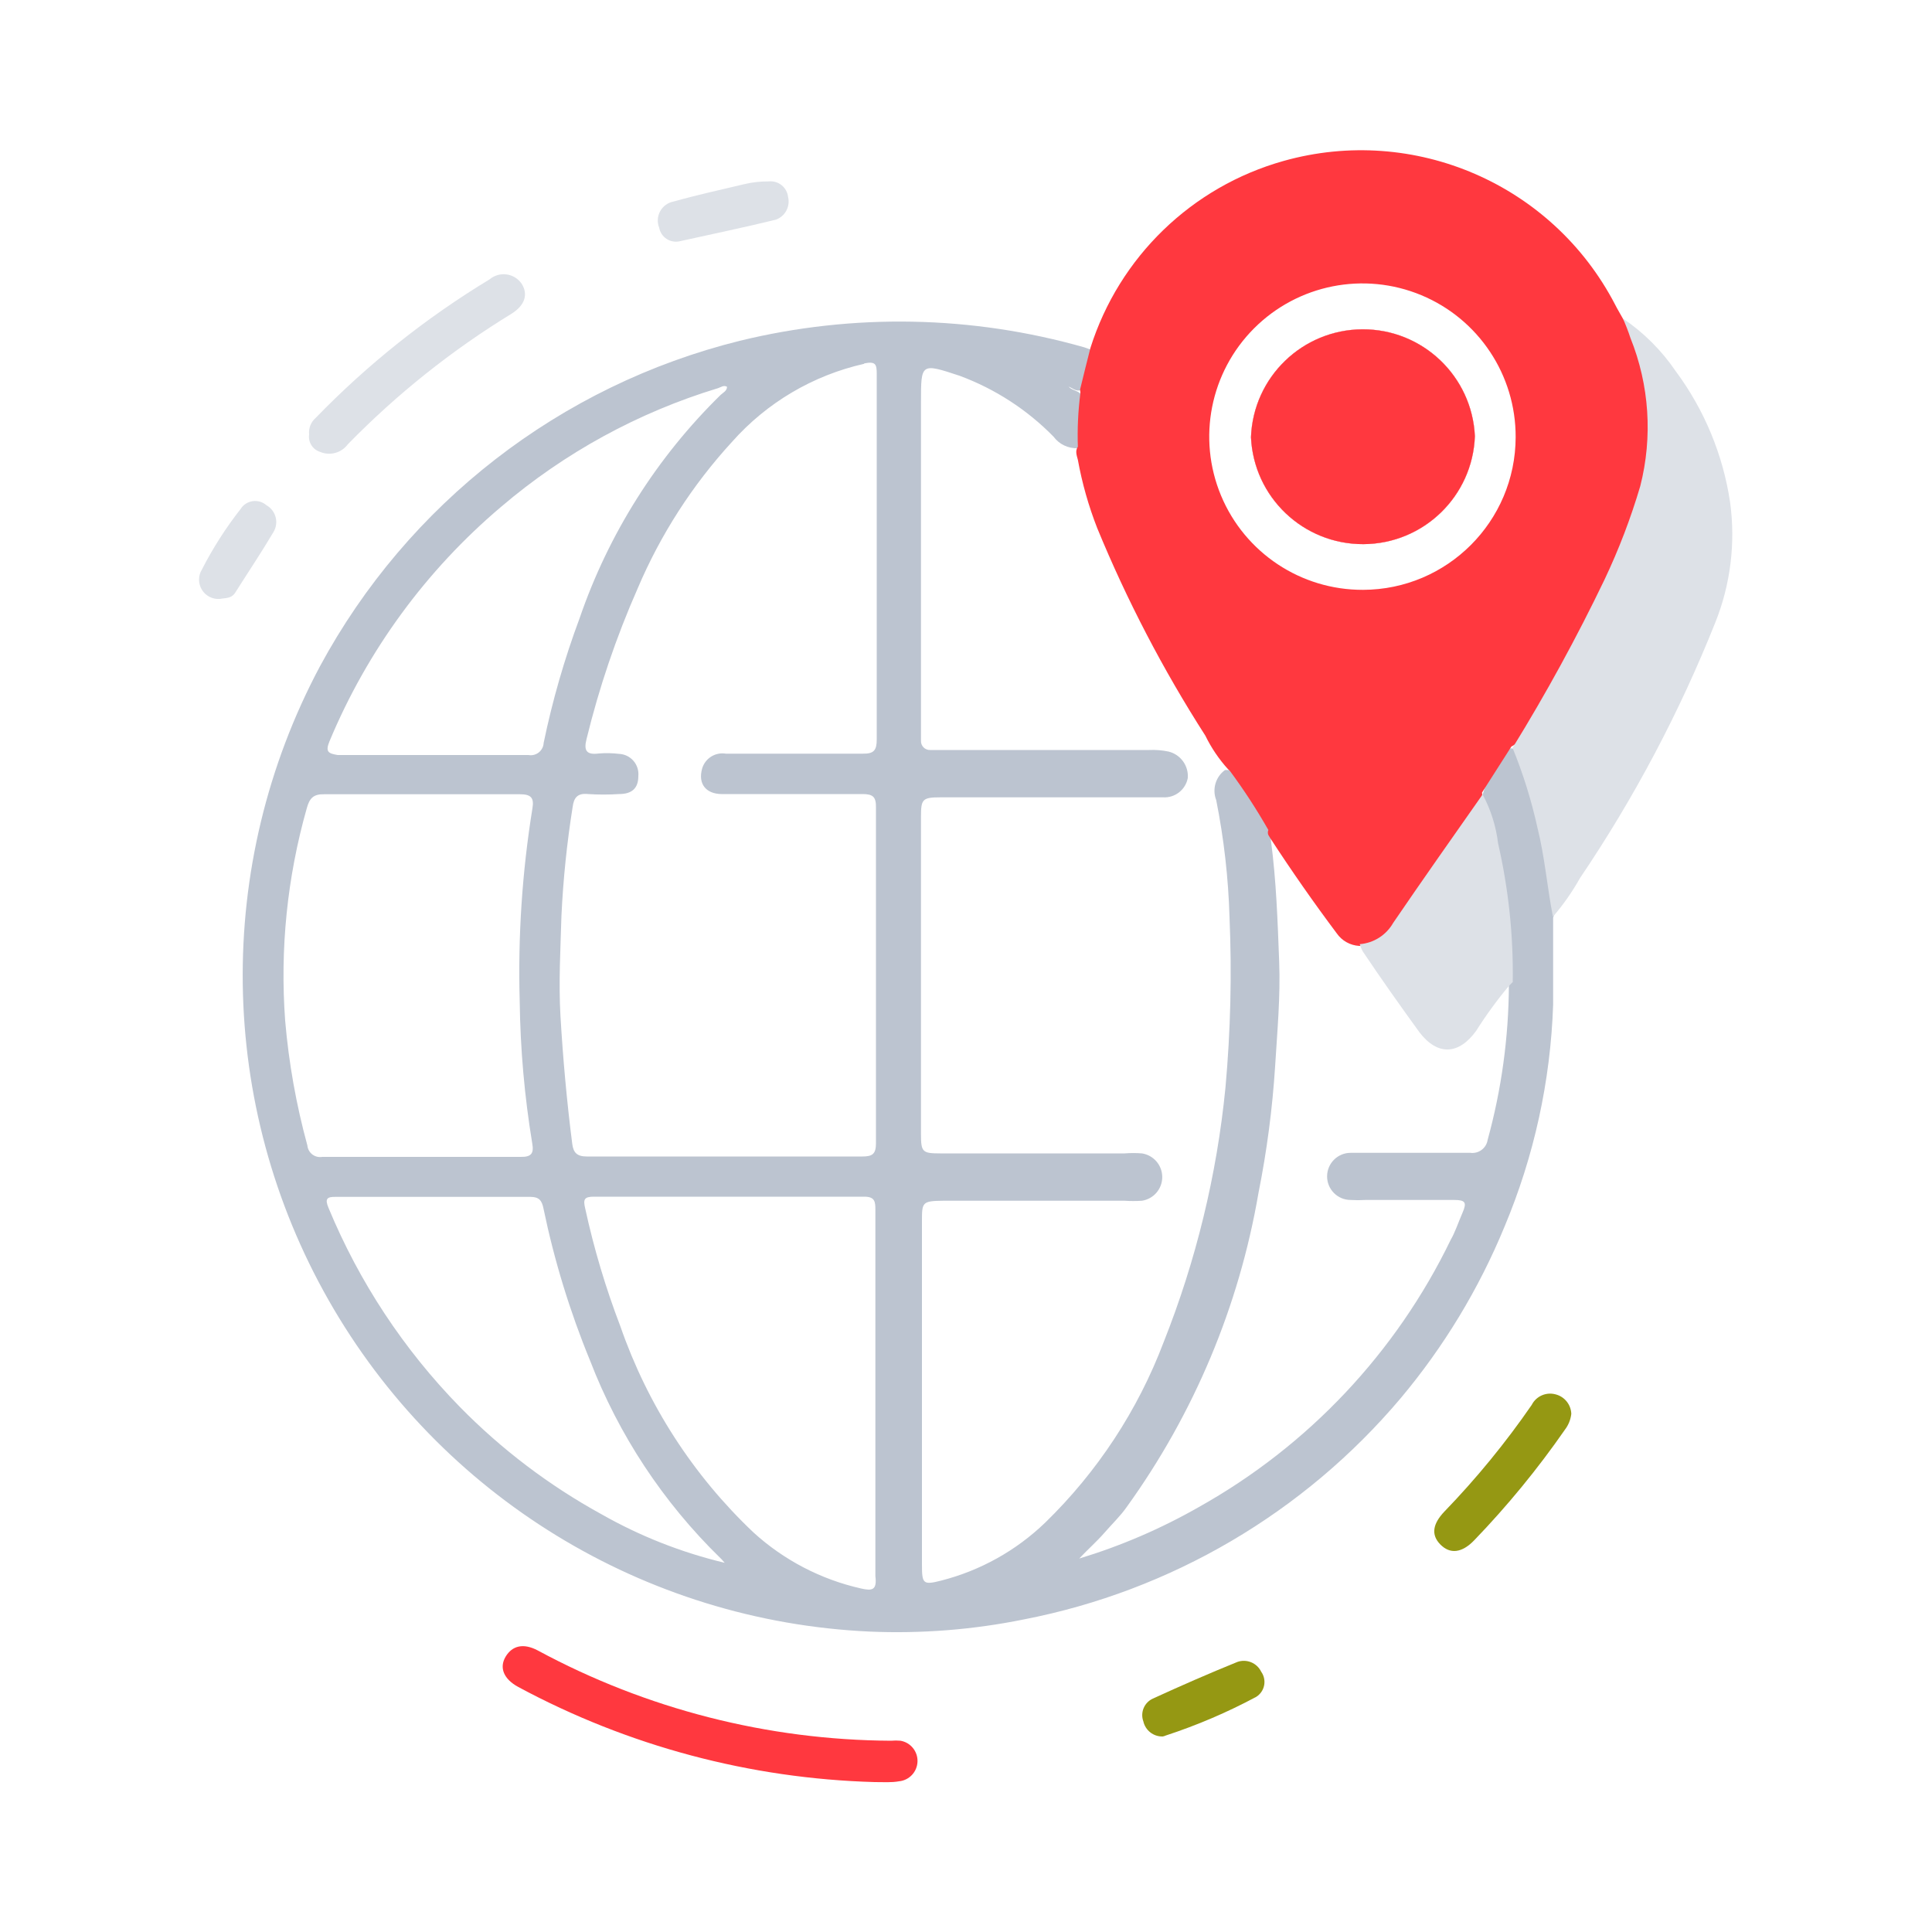
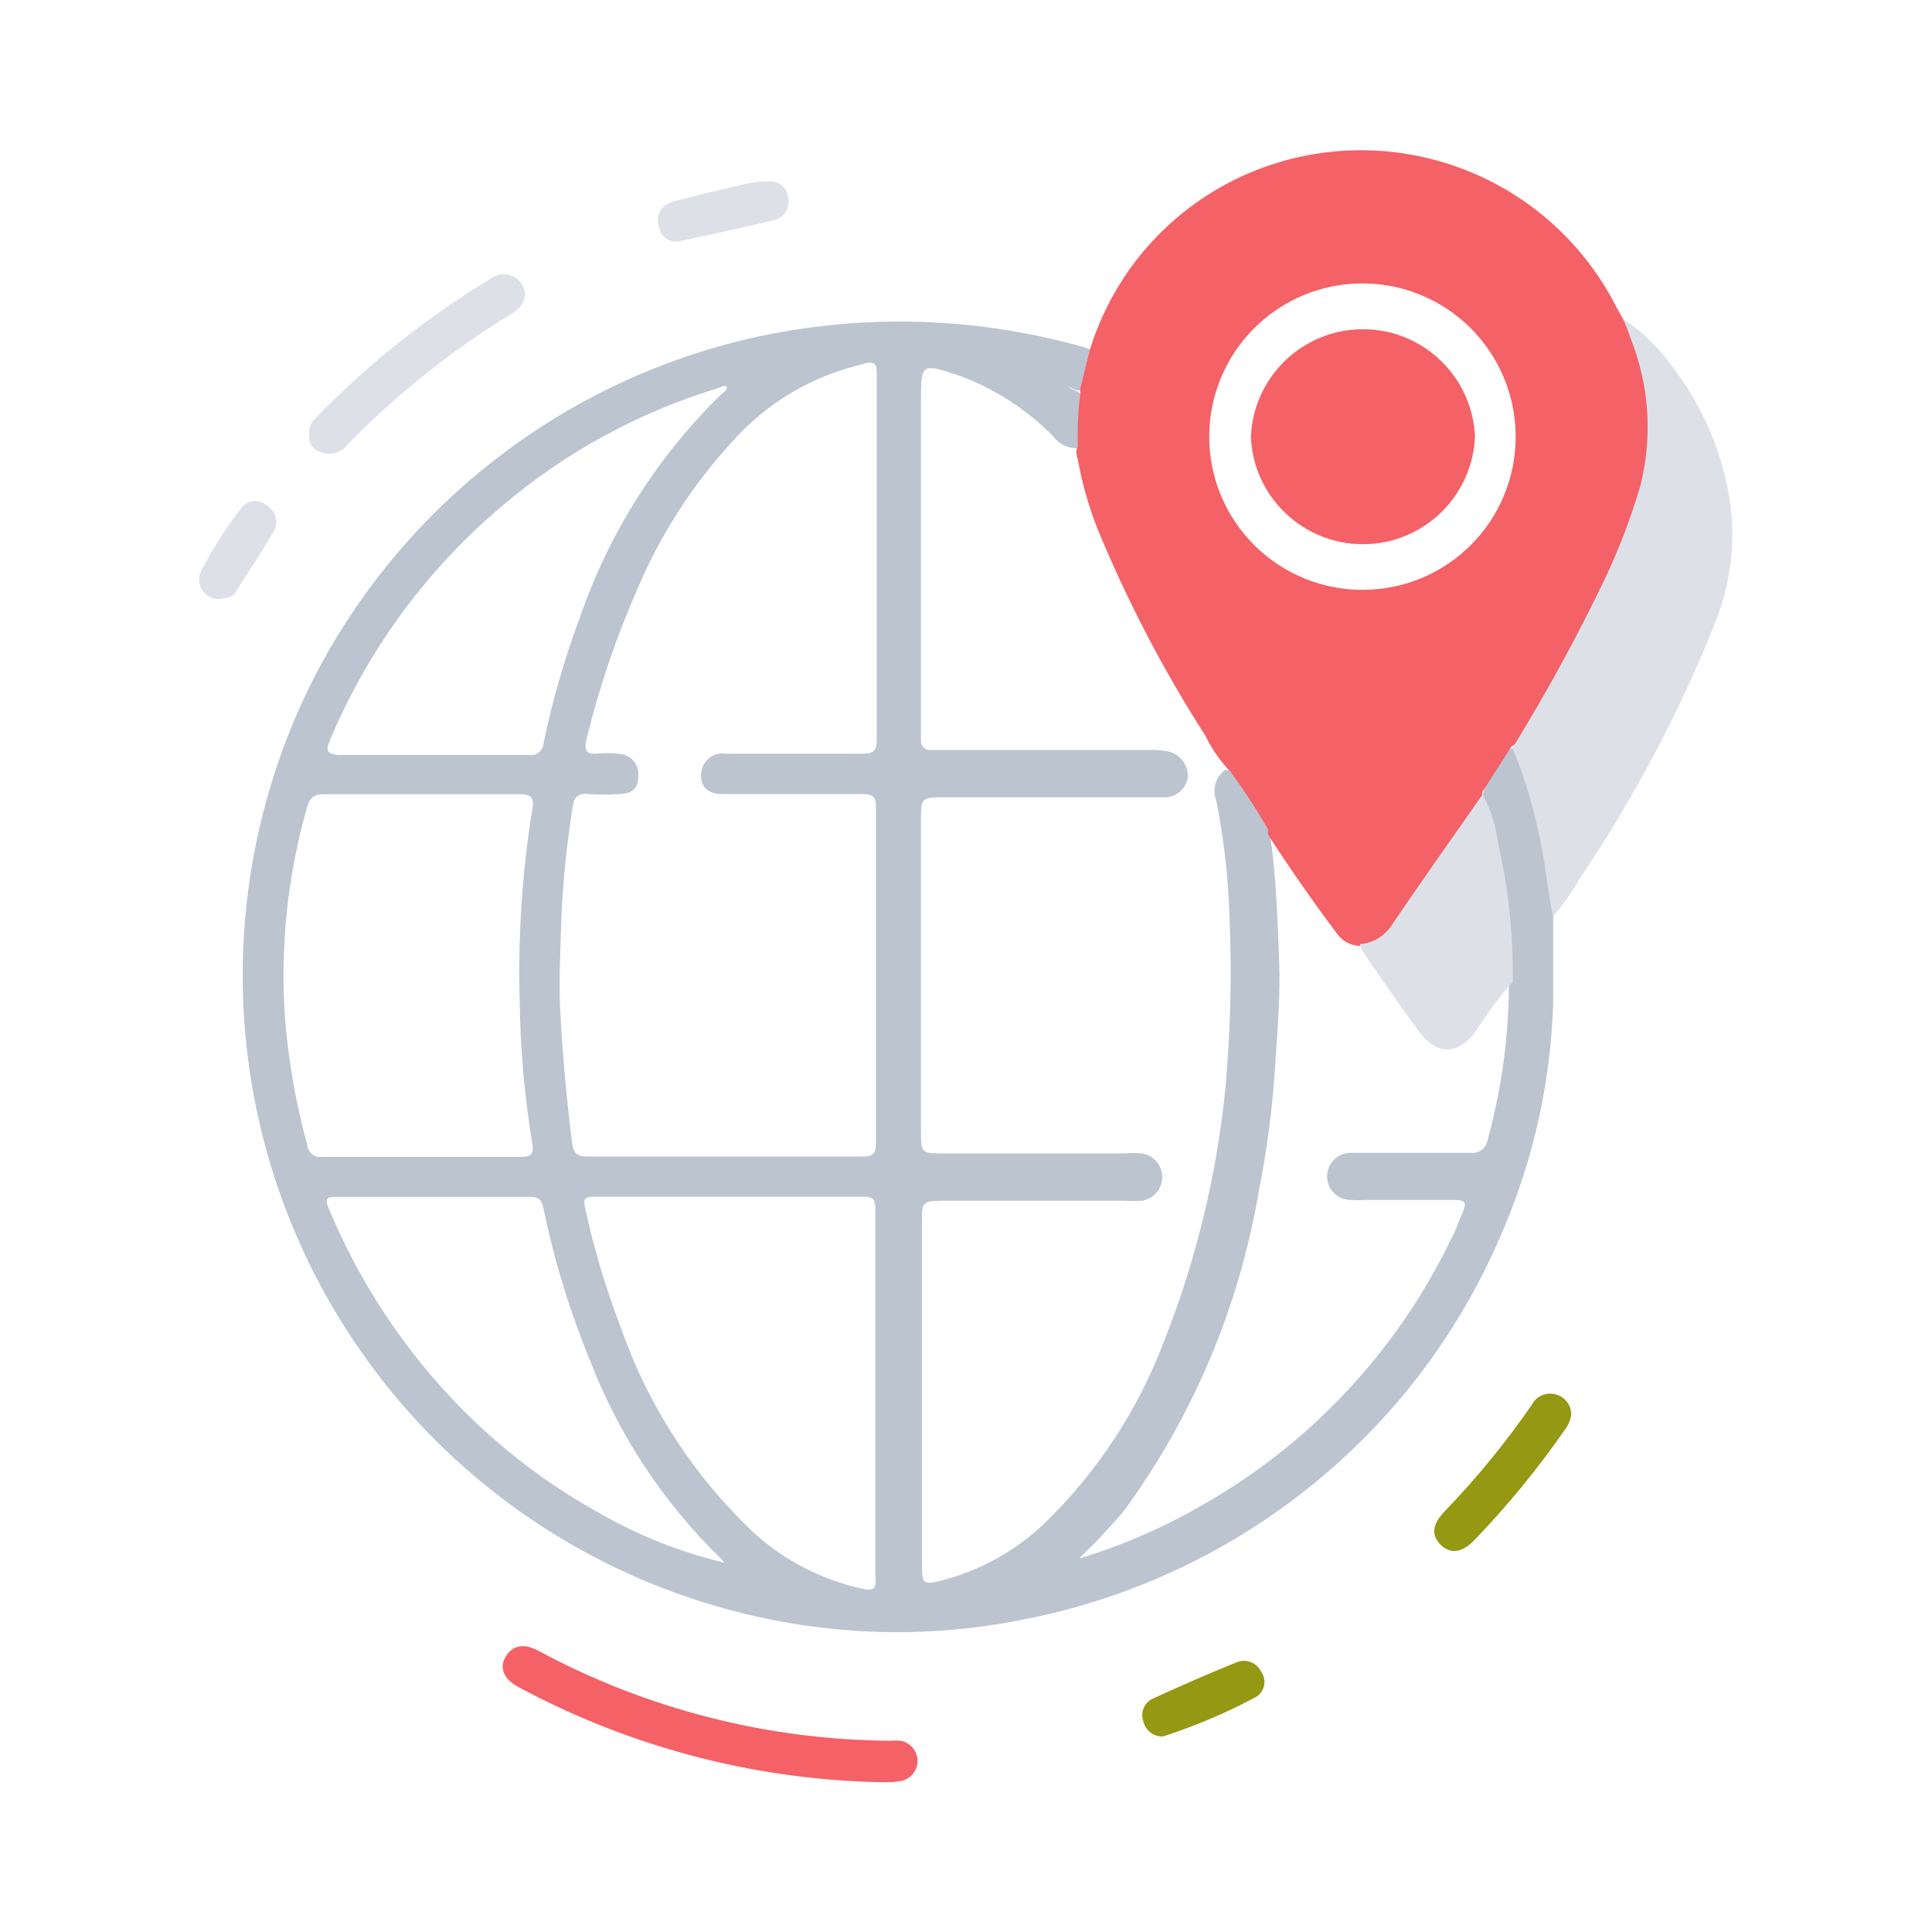
<svg xmlns="http://www.w3.org/2000/svg" id="Layer_1" data-name="Layer 1" viewBox="0 0 100 100">
  <defs>
-     <style>.cls-1{fill:#bcc4d0;}.cls-2{fill:#ff383f;}.cls-3{fill:#dde1e7;}.cls-4{fill:#959813;}.cls-5{fill:#fefefe;}</style>
+     <style>.cls-1{fill:#bcc4d0;}.cls-2{fill:#f46166;}.cls-3{fill:#dde1e7;}.cls-4{fill:#959813;}.cls-5{fill:#fefefe;}</style>
  </defs>
  <path class="cls-1" d="M80.46,46.81a31.64,31.64,0,0,0-1.67-7.42,1.48,1.48,0,0,0-.4-.64l-.1,0h0a.14.14,0,0,0-.14,0,5.68,5.68,0,0,0-1.41,2.38h0s0,.07,0,.1l0,.08h0a31.57,31.57,0,0,1,1.36,9.46V51A30.76,30.76,0,0,1,77,59a.8.8,0,0,1-.9.67c-1.06,0-2.13,0-3.19,0s-2,0-3,0a1.22,1.22,0,0,0,0,2.44,6.6,6.6,0,0,0,.77,0c1.53,0,3.06,0,4.59,0,.58,0,.66.13.43.66s-.38,1-.61,1.4A31.64,31.64,0,0,1,62.06,78a30.06,30.06,0,0,1-6.2,2.67c.46-.49.91-.88,1.31-1.34S58,78.46,58.32,78a39.1,39.1,0,0,0,6.82-16.26A49.49,49.49,0,0,0,66,55.19c.11-1.8.28-3.61.21-5.41-.08-2.1-.15-4.21-.43-6.3l0-.25h0a.78.78,0,0,1,0-.16,17.49,17.49,0,0,0-1.84-3,.41.41,0,0,0-.4-.21.34.34,0,0,0-.14,0,1.33,1.33,0,0,0-.45,1.55,36.4,36.4,0,0,1,.69,6.07,66.51,66.51,0,0,1-.21,8.81,48.58,48.58,0,0,1-3.2,13.18,25.77,25.77,0,0,1-6.13,9.34,12.06,12.06,0,0,1-5.38,3c-.94.24-1,.17-1-.82V63.23c0-1,0-1.07,1.11-1.08h9.38a6.76,6.76,0,0,0,.9,0,1.24,1.24,0,0,0,0-2.45,5.42,5.42,0,0,0-.9,0H48.67c-.93,0-1-.07-1-1V42.27c0-.9.07-1,1-1H56.1c1.37,0,2.74,0,4.1,0a1.23,1.23,0,0,0,1.28-1,1.31,1.31,0,0,0-1-1.37,4,4,0,0,0-1-.08H48.84c-.23,0-.46,0-.69,0a.46.46,0,0,1-.48-.49c0-.25,0-.5,0-.76V20.79c0-2,0-2,2-1.34a13.25,13.25,0,0,1,4.86,3.15,1.48,1.48,0,0,0,1.25.6h.07a1,1,0,0,0,.19-.72c0-.62,0-1.23,0-1.85a.43.43,0,0,0-.13-.27.08.08,0,0,0,0,0c-.18-.15-.46-.18-.6-.35.2.08.4.27.63.18h0l.13-.09a4.06,4.06,0,0,0,.39-2l-.33-.12a34.9,34.9,0,0,0-17.84-.34A34,34,0,0,0,16.56,34.49,34,34,0,0,0,45,84.45a33,33,0,0,0,8-.63A34,34,0,0,0,72.5,72.37a33.9,33.9,0,0,0,5.37-8.87A32.49,32.49,0,0,0,80.39,52c0-1.5,0-3,0-4.51A1.06,1.06,0,0,0,80.46,46.81Zm-35.73-28c.6-.12.65.05.65.55,0,3.18,0,6.35,0,9.52s0,6.25,0,9.38c0,.56-.13.76-.72.75-2.36,0-4.73,0-7.09,0a1.09,1.09,0,0,0-1.23.78c-.22.79.21,1.3,1,1.31,2.43,0,4.87,0,7.3,0,.54,0,.71.14.7.7,0,5.79,0,11.58,0,17.37,0,.56-.18.69-.71.69q-7.12,0-14.25,0c-.52,0-.7-.2-.76-.65-.28-2.19-.48-4.4-.61-6.61-.1-1.74,0-3.46.05-5.19a51.08,51.08,0,0,1,.58-5.64c.06-.47.24-.73.8-.67a12.19,12.19,0,0,0,1.6,0c.68,0,1-.31,1-.93a1.05,1.05,0,0,0-1-1.15A5.17,5.17,0,0,0,31,39c-.63.08-.8-.13-.64-.75A46.77,46.77,0,0,1,33,30.47a26.58,26.58,0,0,1,4.89-7.6A12.93,12.93,0,0,1,44.73,18.83ZM17.05,38.38a32.06,32.06,0,0,1,8.89-12.15,31.3,31.3,0,0,1,11.23-6.14c.15-.05.29-.17.46-.07,0,.21-.2.3-.33.42A29.63,29.63,0,0,0,30,32a44,44,0,0,0-1.86,6.45.67.67,0,0,1-.79.63q-4.93,0-9.87,0C17,39,16.83,38.92,17.05,38.38ZM15.91,59.29a36.13,36.13,0,0,1-1.15-6.46,31.71,31.71,0,0,1,1.12-11c.14-.51.34-.73.89-.72q5.07,0,10.14,0c.57,0,.74.18.65.72a53.1,53.1,0,0,0-.66,10,49,49,0,0,0,.65,7.36c.09.51-.05.7-.6.69-1.74,0-3.47,0-5.21,0s-3.38,0-5.06,0A.66.66,0,0,1,15.91,59.29ZM31.12,78.37a31.49,31.49,0,0,1-7.32-5.55A32.54,32.54,0,0,1,17,62.51c-.19-.46-.08-.57.38-.56q5,0,10.08,0c.45,0,.59.2.67.6a44.42,44.42,0,0,0,2.41,7.87,28.7,28.7,0,0,0,6.74,10.22c.09.08.15.17.23.25A24.3,24.3,0,0,1,31.12,78.37Zm13.45,3.85A12.26,12.26,0,0,1,39,79.32a26.76,26.76,0,0,1-6.89-10.67,41.91,41.91,0,0,1-1.82-6.1c-.11-.46-.06-.61.44-.61q7,0,14,0c.55,0,.58.25.58.68,0,3.19,0,6.39,0,9.58s0,6.25,0,9.38C45.4,82.31,45.14,82.35,44.57,82.22Z" />
  <path class="cls-2" d="M76.34,22.58a5.8,5.8,0,0,1-11.59.05,5.8,5.8,0,0,1,11.59-.05Z" />
  <path class="cls-2" d="M85.29,20.12A8.93,8.93,0,0,0,84,16.49c-.13-.24-.28-.48-.4-.72A14.82,14.82,0,0,0,66.44,8.33a14.63,14.63,0,0,0-10,9.68c-.18.7-.35,1.39-.52,2.09l0,0a.26.26,0,0,0,0,.17.36.36,0,0,0,0,.09,17,17,0,0,0-.13,2.76l0,0c-.15.22-.06.45,0,.68a19,19,0,0,0,1,3.53,67.32,67.32,0,0,0,5.6,10.75,7.42,7.42,0,0,0,1.17,1.73l.09.08c.74,1,1.39,2,2,3.07a.34.34,0,0,0,0,.26l.11.18q1.64,2.52,3.43,4.91a1.52,1.52,0,0,0,1.16.65h.13a2.1,2.1,0,0,0,1.53-.88c1.49-2.08,3-4.17,4.4-6.32a2.26,2.26,0,0,0,.3-.52h0a.75.75,0,0,0,0-.22h0l1.52-2.38h0a1.05,1.05,0,0,0,.51-.53,65.18,65.18,0,0,0,5.63-10.92A12,12,0,0,0,85.29,20.12ZM70.55,30.53a7.93,7.93,0,1,1,7.9-7.9A7.92,7.92,0,0,1,70.55,30.53Z" />
  <path class="cls-3" d="M78.29,38.71A94.81,94.81,0,0,0,83.05,30a33.29,33.29,0,0,0,1.85-4.84,12.36,12.36,0,0,0-.51-7.67c-.11-.34-.25-.69-.38-1a10.28,10.28,0,0,1,2.73,2.73A15.12,15.12,0,0,1,89.55,26a12.27,12.27,0,0,1-.77,6.23,69.59,69.59,0,0,1-7,13.22,12.3,12.3,0,0,1-1.4,2c-.3-1.53-.42-3.08-.8-4.6A25.33,25.33,0,0,0,78.29,38.71Z" />
  <path class="cls-2" d="M45.27,92.24a41.34,41.34,0,0,1-18.44-4.92c-.76-.41-1-1-.66-1.57s.92-.72,1.67-.32A38.92,38.92,0,0,0,46.12,90.1a2.7,2.7,0,0,1,.49,0,1.06,1.06,0,0,1-.08,2.1C46.14,92.27,45.74,92.24,45.27,92.24Z" />
  <path class="cls-3" d="M16,22.49a1,1,0,0,1,.34-.86,44.94,44.94,0,0,1,9-7.17,1.13,1.13,0,0,1,1.65.21c.36.55.19,1.12-.5,1.56A43.74,43.74,0,0,0,18,23a1.2,1.2,0,0,1-1.43.39A.82.82,0,0,1,16,22.49Z" />
  <path class="cls-4" d="M81.33,73.18A1.65,1.65,0,0,1,81,74a46.21,46.21,0,0,1-4.7,5.73c-.64.66-1.25.72-1.75.21s-.38-1.08.21-1.7a43.37,43.37,0,0,0,4.52-5.52,1.07,1.07,0,0,1,1.23-.55A1.08,1.08,0,0,1,81.33,73.18Z" />
  <path class="cls-3" d="M35.17,12.49a.88.88,0,0,1-1.05-.7,1,1,0,0,1,.75-1.36c1.2-.34,2.41-.6,3.62-.89a5.19,5.19,0,0,1,1.3-.15.91.91,0,0,1,1,.8,1,1,0,0,1-.63,1.18C38.49,11.78,36.83,12.12,35.17,12.49Z" />
  <path class="cls-4" d="M60.18,89.88a1,1,0,0,1-1-.78.94.94,0,0,1,.49-1.18c1.44-.66,2.9-1.3,4.38-1.9a1,1,0,0,1,1.23.51.91.91,0,0,1-.26,1.3,29.11,29.11,0,0,1-4.68,2A.57.57,0,0,1,60.18,89.88Z" />
  <path class="cls-3" d="M11.38,31a1,1,0,0,1-.93-1.52,19.38,19.38,0,0,1,2-3.13.89.89,0,0,1,1.34-.2,1,1,0,0,1,.37,1.38c-.62,1.05-1.3,2.06-1.95,3.09C12,31,11.68,30.94,11.38,31Z" />
  <path class="cls-3" d="M78.3,50.83l-.19.19a21.34,21.34,0,0,0-1.7,2.33c-.9,1.25-2,1.31-2.94.08-1-1.38-2-2.79-2.93-4.18a2,2,0,0,1-.1-.21l-.06-.17a2.19,2.19,0,0,0,1.73-1.1c1.52-2.23,3.08-4.44,4.63-6.65h0l0,0h0a7.13,7.13,0,0,1,.8,2.53A30.16,30.16,0,0,1,78.3,50.83Z" />
  <path class="cls-5" d="M76.34,22.58a5.8,5.8,0,0,1-11.59.05,5.8,5.8,0,0,1,11.59-.05Z" />
  <path class="cls-2" d="M76.34,22.58a5.8,5.8,0,0,1-11.59.05,5.8,5.8,0,0,1,11.59-.05Z" />
</svg>
